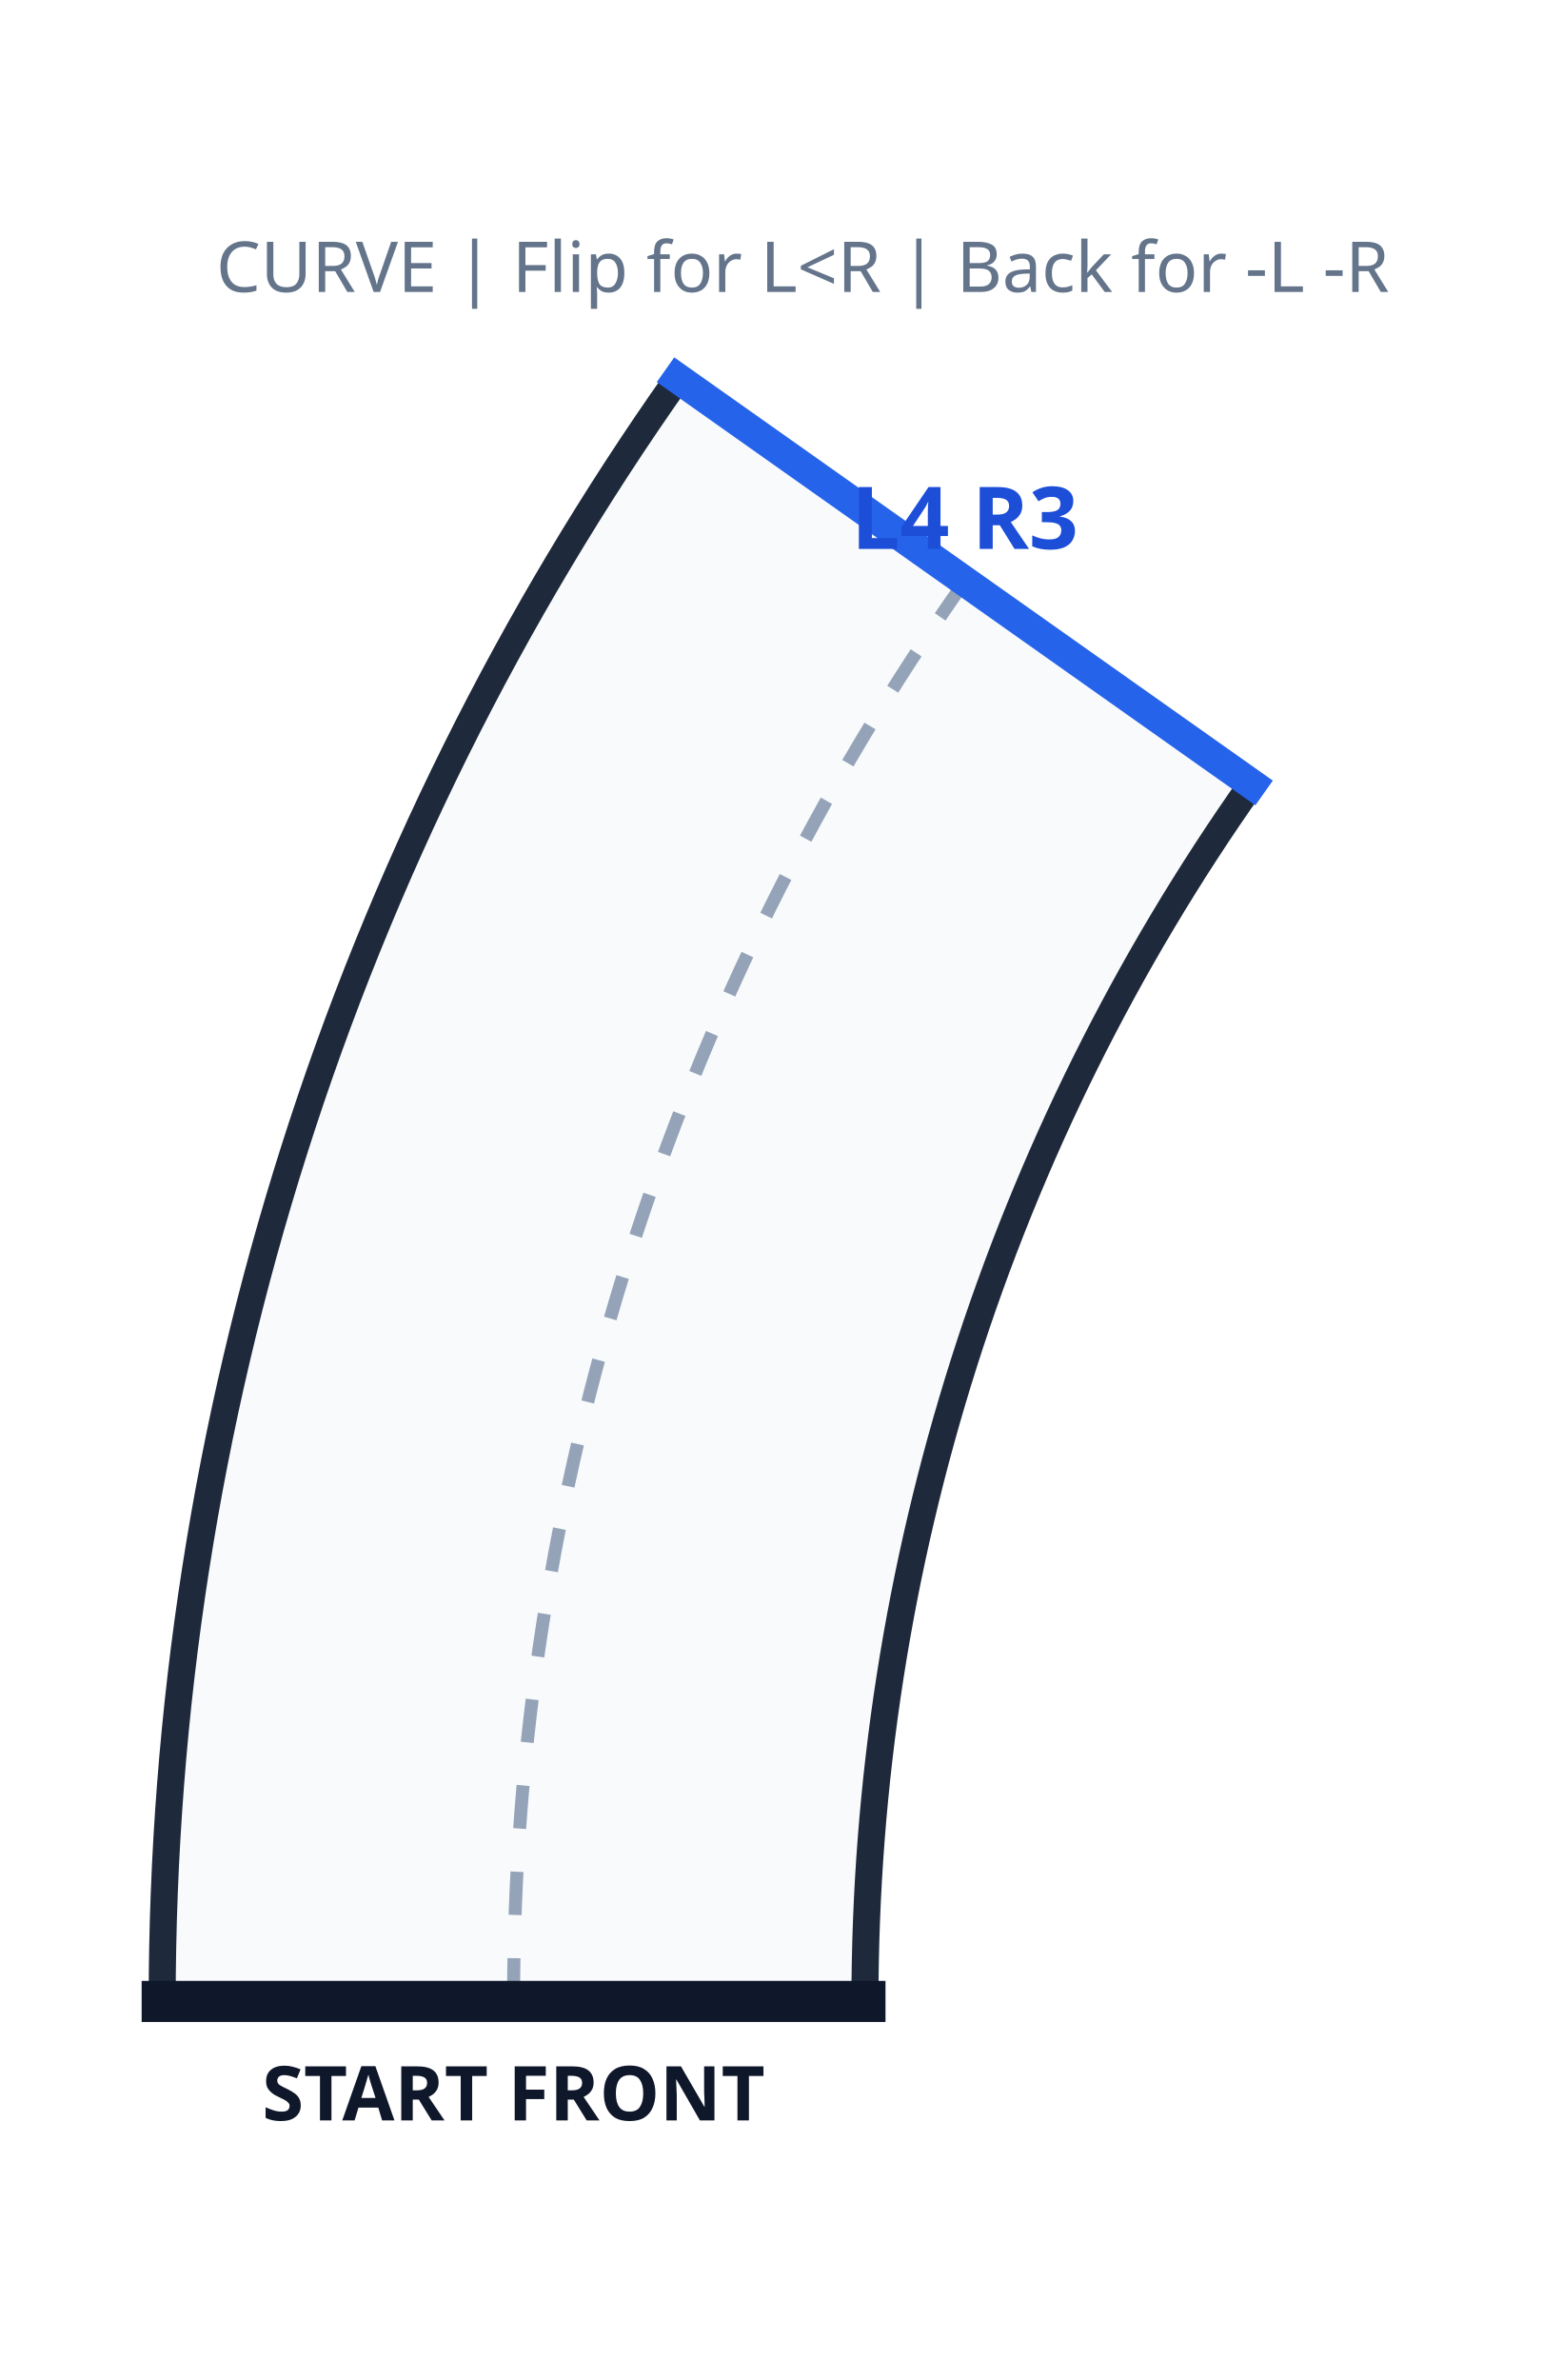
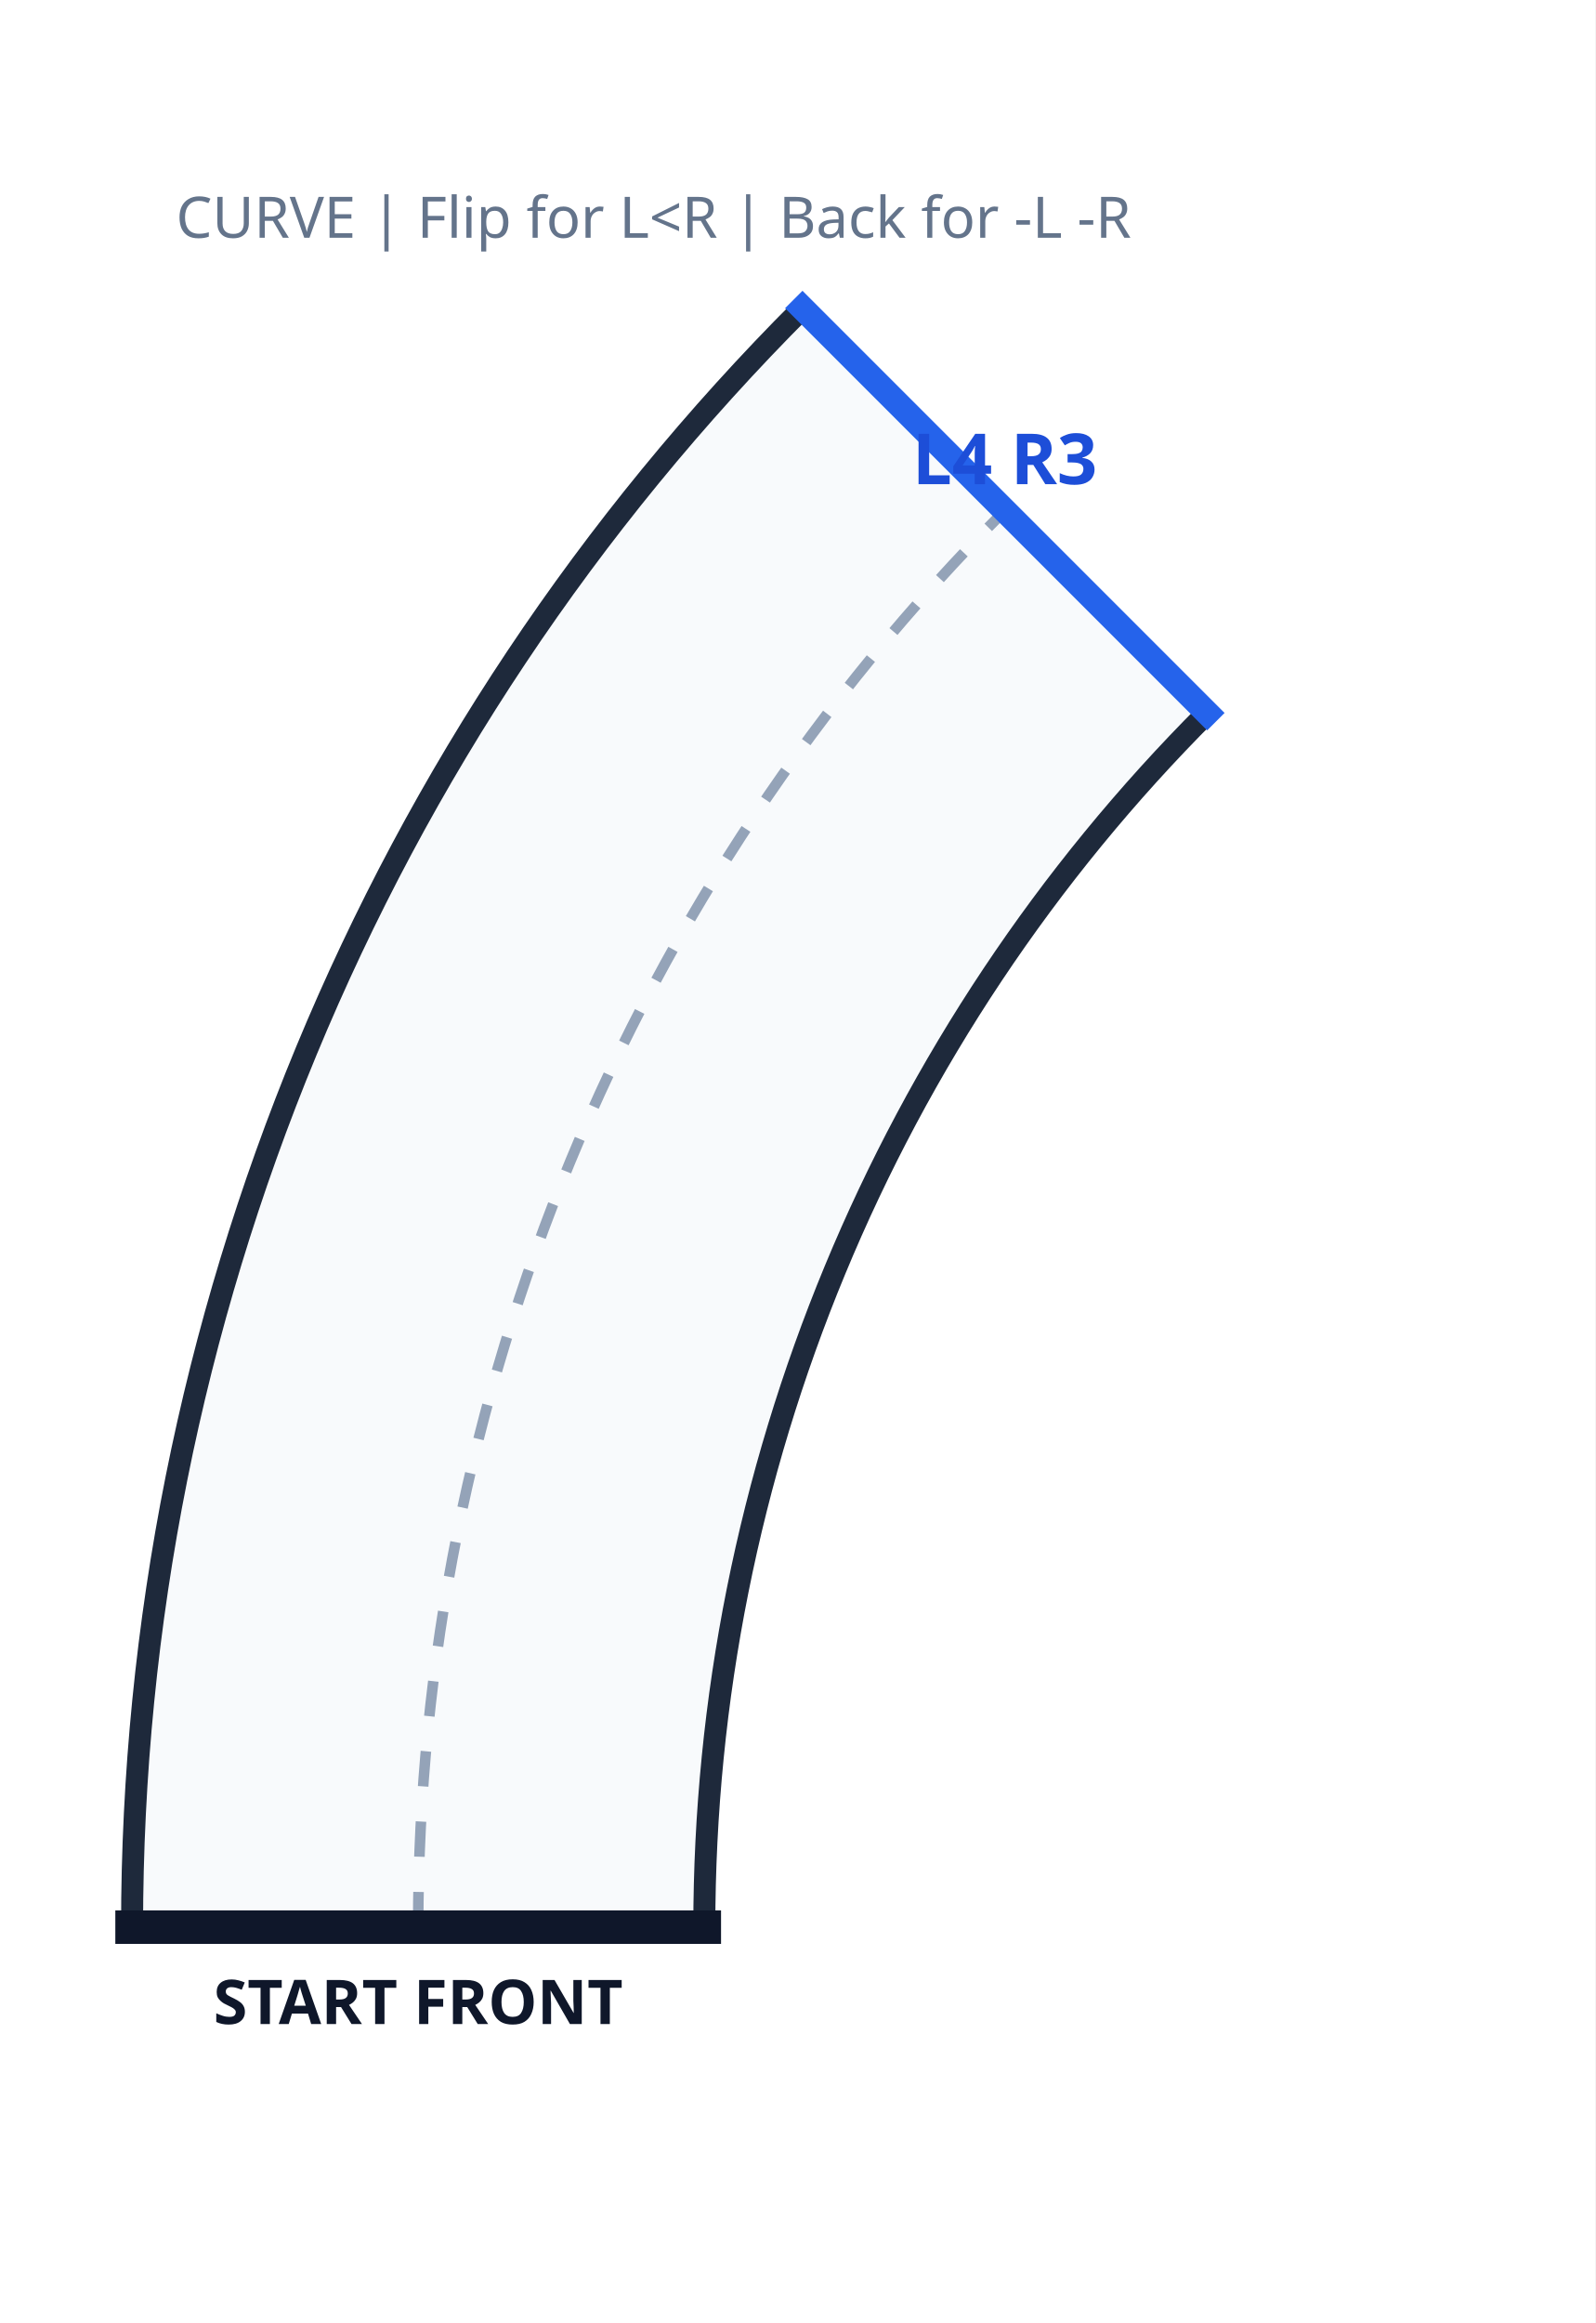
- <svg xmlns="http://www.w3.org/2000/svg" viewBox="0 0 142.7 220.1" width="142.7mm" height="220.1mm">
+ <svg xmlns="http://www.w3.org/2000/svg" viewBox="0 0 181.2 263.8" width="181.2mm" height="263.8mm">
  <defs>
    <style>
      text { user-select: none; }
    </style>
  </defs>
  <rect width="100%" height="100%" fill="#ffffff" />
  <g id="template_curve_L4_R3">
-     <path d="M 15.0 185.091 A 260.0 260.0 0 0 1 62.697 35.0 L 115.772 72.523 A 195.0 195.0 0 0 0 80.0 185.091 Z" fill="#f8fafc" stroke="#1e293b" stroke-width="2.5" />
-     <path d="M 47.5 185.091 A 227.5 227.5 0 0 1 89.235 53.761" fill="none" stroke="#94a3b8" stroke-width="1.2" stroke-dasharray="4,4" />
-     <line x1="15.0" y1="185.091" x2="80.0" y2="185.091" stroke="#0f172a" stroke-width="3.8" stroke-linecap="square" />
-     <text x="47.5" y="196.091" font-family="sans-serif" font-size="7" font-weight="bold" fill="#0f172a" text-anchor="middle">START FRONT</text>
-     <line x1="62.697" y1="35.0" x2="115.772" y2="72.523" stroke="#2563eb" stroke-width="2.8" stroke-linecap="square" />
-     <text x="89.235" y="50.761" font-family="sans-serif" font-size="8" font-weight="bold" fill="#1d4ed8" text-anchor="middle">L4 R3</text>
+     <path d="M 15.0 218.848 A 260.0 260.0 0 0 1 91.152 35.0 L 137.114 80.962 A 195.0 195.0 0 0 0 80.0 218.848 Z" fill="#f8fafc" stroke="#1e293b" stroke-width="2.5" />
+     <path d="M 47.5 218.848 A 227.5 227.5 0 0 1 114.133 57.981" fill="none" stroke="#94a3b8" stroke-width="1.2" stroke-dasharray="4,4" />
+     <line x1="15.0" y1="218.848" x2="80.0" y2="218.848" stroke="#0f172a" stroke-width="3.8" stroke-linecap="square" />
+     <text x="47.5" y="229.848" font-family="sans-serif" font-size="7" font-weight="bold" fill="#0f172a" text-anchor="middle">START FRONT</text>
+     <line x1="91.152" y1="35.0" x2="137.114" y2="80.962" stroke="#2563eb" stroke-width="2.8" stroke-linecap="square" />
+     <text x="114.133" y="54.981" font-family="sans-serif" font-size="8" font-weight="bold" fill="#1d4ed8" text-anchor="middle">L4 R3</text>
    <text x="20.0" y="27.0" font-family="sans-serif" font-size="6.5" fill="#64748b">CURVE | Flip for L&lt;R | Back for -L -R</text>
  </g>
</svg>
